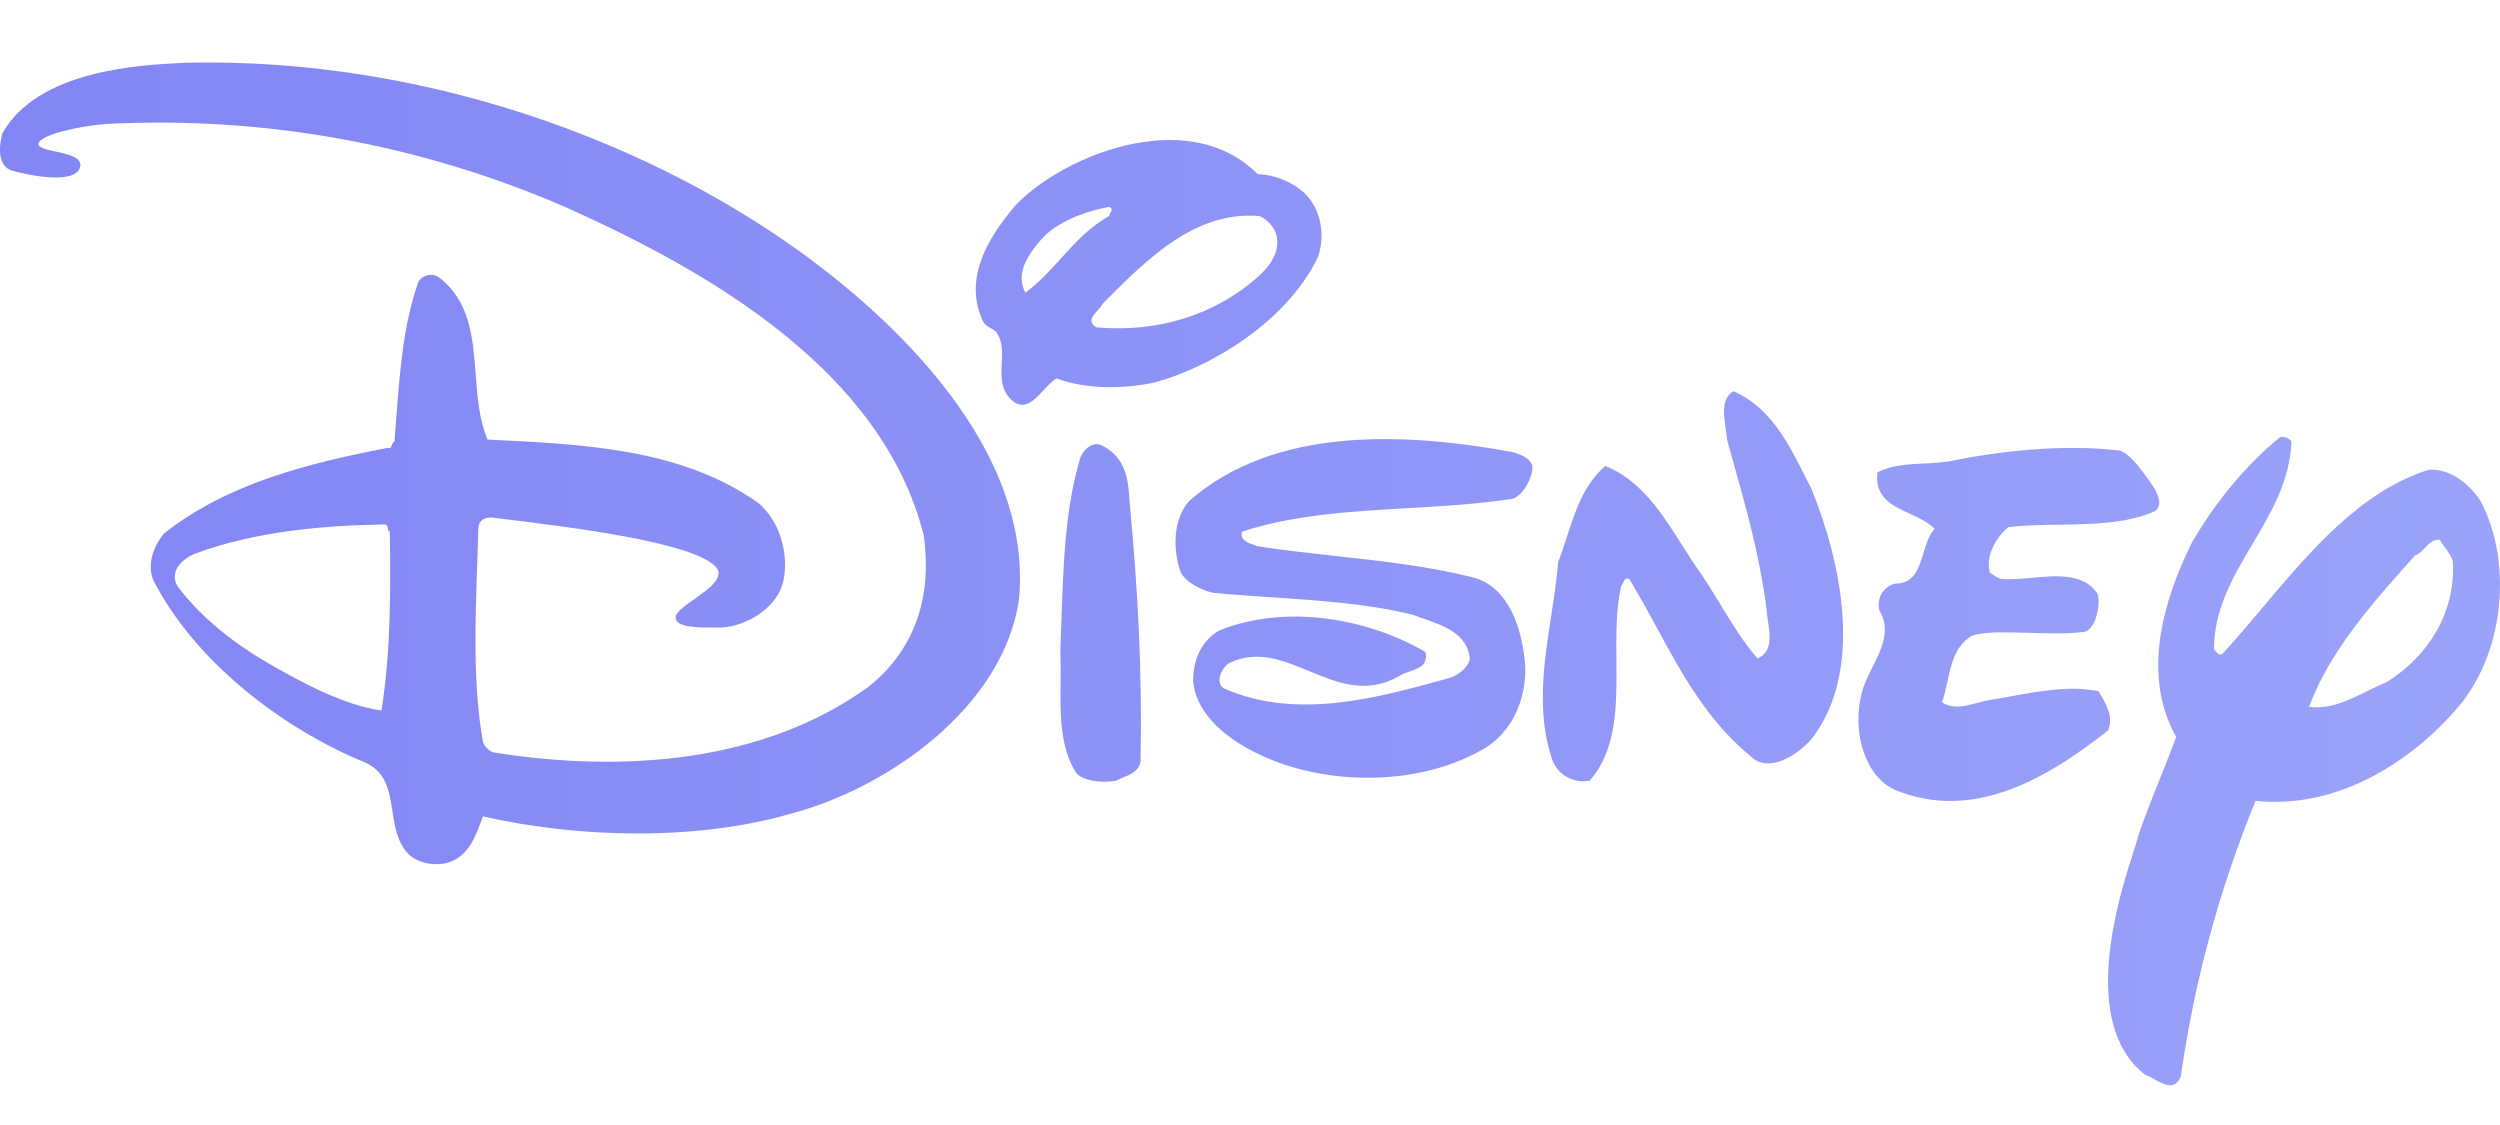
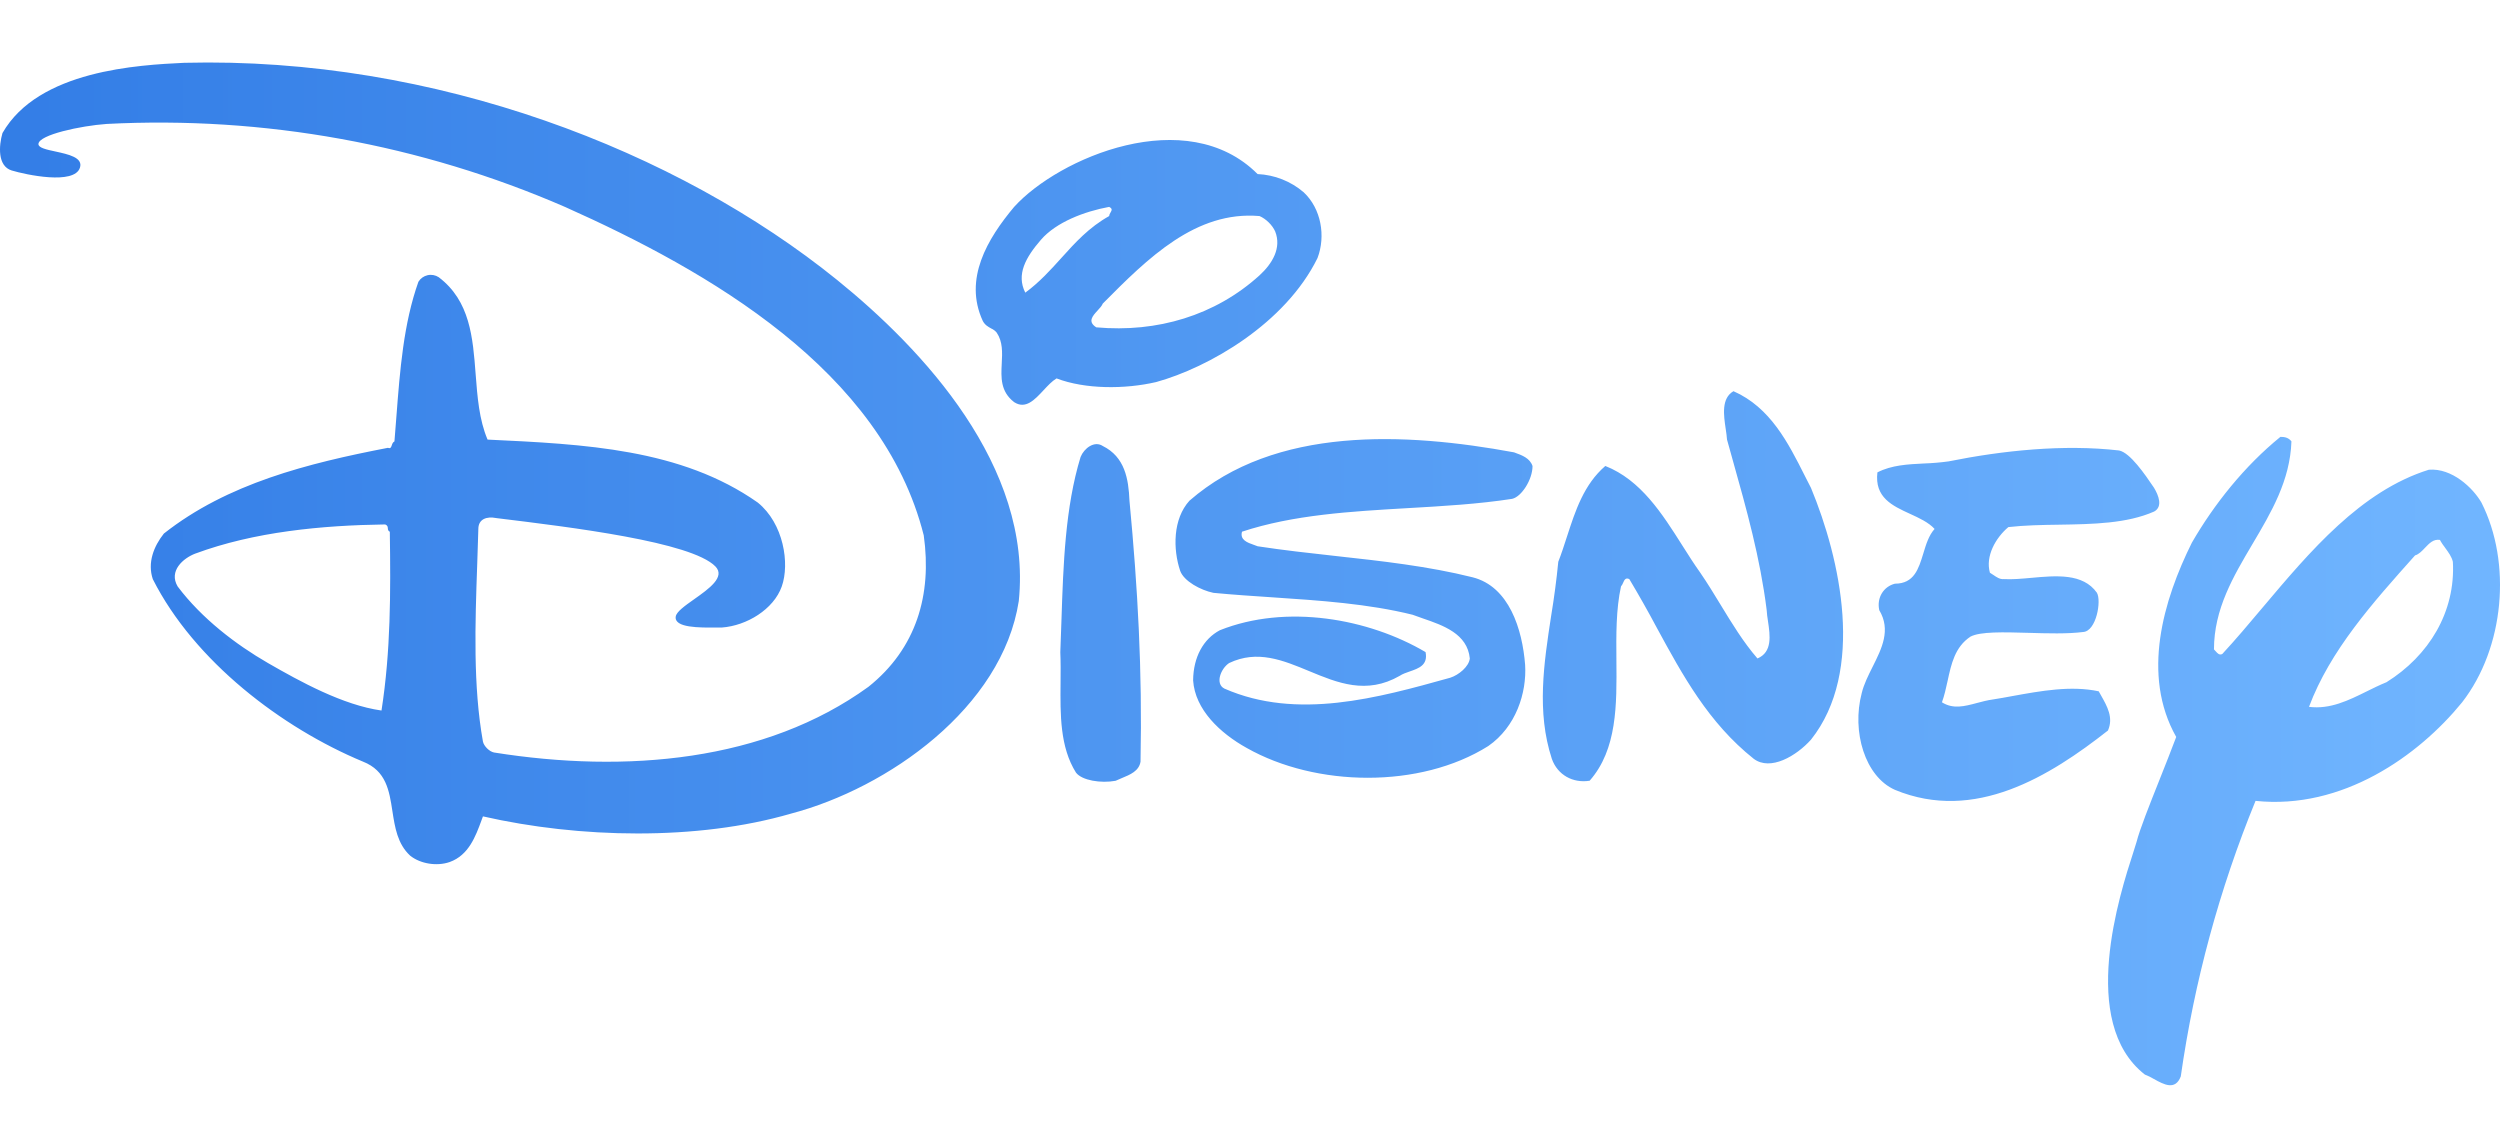
<svg xmlns="http://www.w3.org/2000/svg" width="80" height="36" fill="none">
  <path fill="url(#a)" fill-opacity=".8" fill-rule="evenodd" d="M26.787 8.958c2.724 2.202 6.257 5.955 5.814 10.276-.531 3.416-4.19 5.985-7.29 6.802-3.01.876-6.787.788-9.857.088l-.04.11c-.195.531-.415 1.131-1.022 1.35-.413.145-.944.058-1.269-.205-.404-.374-.486-.903-.566-1.422-.1-.654-.198-1.292-.939-1.584-2.597-1.08-5.4-3.212-6.728-5.84-.177-.525.029-1.05.354-1.459 2.036-1.605 4.603-2.247 7.171-2.744.084.033.1-.018.122-.08.015-.046.033-.099.085-.124.022-.262.042-.524.062-.786.114-1.493.228-2.982.705-4.323a.464.464 0 0 1 .65-.146c1.003.758 1.093 1.93 1.182 3.107.056.726.111 1.454.381 2.089 3.099.146 6.198.292 8.647 2.015.827.67 1.028 1.953.767 2.686-.26.731-1.121 1.255-1.918 1.313h-.165c-.55.005-1.364.012-1.31-.35.022-.154.293-.346.589-.555.474-.335 1.01-.714.68-1.051-.769-.785-4.6-1.252-6.992-1.544l-.027-.004c-.295-.058-.566.03-.566.35-.01.37-.023.746-.036 1.127-.067 1.9-.136 3.9.183 5.676.03.146.207.322.355.35 4.22.672 8.676.292 11.981-2.102 1.535-1.225 2.037-2.949 1.77-4.846-1.327-5.284-6.905-8.467-11.479-10.51A32.589 32.589 0 0 0 3.414 3.966c-.841.06-2.174.348-2.184.642-.004.122.254.178.544.24.412.09.89.192.784.519-.182.557-1.726.226-2.184.088-.457-.14-.413-.789-.295-1.197C1.23 2.243 4.442 2.08 5.893 2.01c8.027-.205 15.789 2.819 20.894 6.948ZM40.243 5.57c.544.025 1.064.23 1.476.584.56.525.708 1.401.442 2.102-1.032 2.102-3.487 3.506-5.164 3.97-1.004.233-2.272.233-3.187-.117-.144.085-.28.232-.417.379-.286.307-.575.619-.941.38-.442-.341-.419-.79-.396-1.239.018-.346.036-.691-.161-.984a.47.47 0 0 0-.175-.133c-.096-.053-.203-.111-.271-.242-.62-1.343.147-2.627 1.003-3.649 1.426-1.574 5.519-3.328 7.791-1.051Zm-4.749 1.05c-.797.147-1.697.49-2.183 1.052-.487.562-.797 1.11-.502 1.693.453-.333.804-.721 1.152-1.107.446-.495.887-.984 1.534-1.345 0-.041.022-.08.043-.115.037-.064.07-.12-.044-.177Zm-.206 3.096c1.446-1.46 2.98-2.978 5.017-2.802.205.087.413.291.502.495.206.526-.089 1.022-.502 1.402-1.417 1.285-3.276 1.839-5.224 1.664-.287-.183-.118-.365.041-.538.07-.076.139-.15.166-.221Zm22.663 5.896c.944 2.277 1.74 5.868 0 8.058-.472.525-1.298 1.01-1.83.613-1.45-1.152-2.277-2.675-3.105-4.198a36.164 36.164 0 0 0-.878-1.554c-.12-.059-.159.029-.199.119a.38.38 0 0 1-.067.115c-.161.734-.154 1.55-.147 2.366.013 1.424.025 2.85-.856 3.852-.531.087-1.028-.183-1.21-.7-.493-1.506-.255-3.058-.02-4.59a25.9 25.9 0 0 0 .226-1.716c.103-.263.191-.537.28-.812.268-.825.539-1.662 1.225-2.254 1.139.45 1.82 1.527 2.465 2.545.19.301.379.598.574.871.227.33.437.676.648 1.022.366.602.732 1.203 1.182 1.722.483-.205.404-.737.337-1.19-.02-.129-.038-.25-.042-.357-.208-1.671-.645-3.229-1.09-4.813l-.18-.646c-.006-.1-.023-.215-.041-.337-.066-.446-.145-.981.248-1.21 1.18.518 1.753 1.656 2.28 2.702.067.133.133.264.2.392Zm-9.56.35c.295-.065.65-.612.65-1.05-.087-.254-.337-.344-.566-.427l-.026-.01c-3.482-.642-7.643-.846-10.387 1.548-.531.584-.531 1.547-.295 2.248.122.328.649.613 1.062.7.625.06 1.254.101 1.882.143 1.538.103 3.068.205 4.492.558.103.04.215.078.331.118.648.223 1.424.49 1.5 1.282-.03.263-.355.526-.62.613l-.023.007c-2.296.64-4.884 1.362-7.208.344-.31-.154-.118-.643.148-.818.903-.432 1.724-.09 2.559.256.911.378 1.837.763 2.9.153.088-.06.204-.1.32-.14.29-.1.591-.203.508-.62-1.83-1.079-4.457-1.546-6.582-.7-.53.28-.85.864-.856 1.606.06.934.866 1.69 1.712 2.16 2.214 1.255 5.549 1.313 7.732-.059.886-.613 1.235-1.7 1.18-2.598-.088-1.138-.512-2.509-1.682-2.803-1.413-.354-2.899-.518-4.38-.681-.838-.093-1.675-.185-2.496-.311-.037-.016-.078-.03-.122-.045-.205-.072-.453-.158-.38-.422 1.643-.542 3.479-.648 5.31-.754 1.129-.065 2.256-.13 3.336-.297Zm-12.248.06c.265 2.803.413 5.402.354 8.35-.047.3-.333.418-.597.526-.07.029-.138.057-.2.087-.472.088-1.082-.012-1.269-.262-.513-.818-.503-1.851-.493-2.875.003-.33.006-.659-.008-.979.014-.34.026-.685.037-1.032.058-1.77.119-3.605.612-5.215.113-.28.443-.526.708-.351.708.35.826 1.051.856 1.752Zm32.787.349c.29-.158.142-.523 0-.76-.295-.437-.767-1.126-1.12-1.196-1.772-.204-3.72 0-5.46.35a7.687 7.687 0 0 1-.778.066c-.523.026-1.041.051-1.495.285-.096.805.48 1.069 1.046 1.328.297.136.59.271.784.482-.186.205-.274.497-.361.785-.15.49-.294.967-.908.967-.354.088-.59.438-.502.847.38.633.082 1.225-.213 1.814-.14.28-.281.56-.348.842-.325 1.226.103 2.669 1.063 3.094 2.556 1.058 4.956-.438 6.816-1.898.183-.411-.025-.777-.218-1.118l-.077-.137c-.884-.19-1.847-.014-2.762.152-.214.04-.425.078-.632.11-.175.024-.343.07-.507.113-.394.105-.76.203-1.116-.024.079-.216.129-.448.18-.678.118-.55.237-1.096.735-1.424.315-.164 1.058-.143 1.852-.12.61.018 1.25.037 1.75-.027.421-.022.593-.995.442-1.256-.445-.628-1.3-.55-2.096-.477-.314.028-.618.056-.885.04-.122.012-.227-.06-.335-.134-.036-.024-.072-.049-.108-.07-.148-.526.177-1.11.59-1.46.524-.06 1.078-.069 1.634-.077 1.074-.018 2.154-.035 3.03-.42ZM6.246 17.716c1.89-.7 4.043-.905 6.08-.934.078.03.081.078.085.124.003.041.007.082.063.11.029 1.955.029 3.823-.266 5.721-1.24-.175-2.602-.927-3.63-1.518-1.028-.592-2.125-1.43-2.893-2.452-.295-.497.178-.905.561-1.051Zm67.08-3.59c-.043 1.25-.645 2.267-1.245 3.28-.618 1.045-1.234 2.086-1.234 3.375a.92.92 0 0 1 .052.056c.064.073.12.137.214.091.43-.464.858-.973 1.295-1.492 1.516-1.798 3.14-3.726 5.316-4.405.738-.058 1.406.576 1.682 1.051.974 1.927.739 4.642-.619 6.393-1.401 1.72-3.837 3.445-6.61 3.153a37.128 37.128 0 0 0-2.392 8.817c-.177.461-.54.26-.858.084a1.872 1.872 0 0 0-.292-.143c-2.135-1.669-.797-5.794-.371-7.105.05-.156.088-.273.106-.34.104-.406.407-1.166.734-1.988.18-.454.369-.927.535-1.37-1.121-1.984-.413-4.378.501-6.218.708-1.226 1.683-2.452 2.834-3.386.146 0 .264.03.353.146ZM77.6 17.53c.136-.143.272-.287.478-.253.046.09.11.176.174.263.1.138.203.277.24.438.088 1.606-.768 3.007-2.125 3.853-.21.085-.42.188-.629.292-.584.289-1.177.582-1.85.496.678-1.808 2.034-3.325 3.39-4.842l.004-.004c.123-.036.22-.14.318-.243Z" clip-rule="evenodd" />
  <defs>
    <linearGradient id="a" x1="0" x2="80" y1="18.364" y2="18.364" gradientUnits="userSpaceOnUse">
-       <stop stop-color="#6366F1" />
-       <stop offset="1" stop-color="#818CF8" />
+       <stop stop-color="#005de0" />
+       <stop offset="1" stop-color="#4da3ff" />
    </linearGradient>
  </defs>
</svg>
